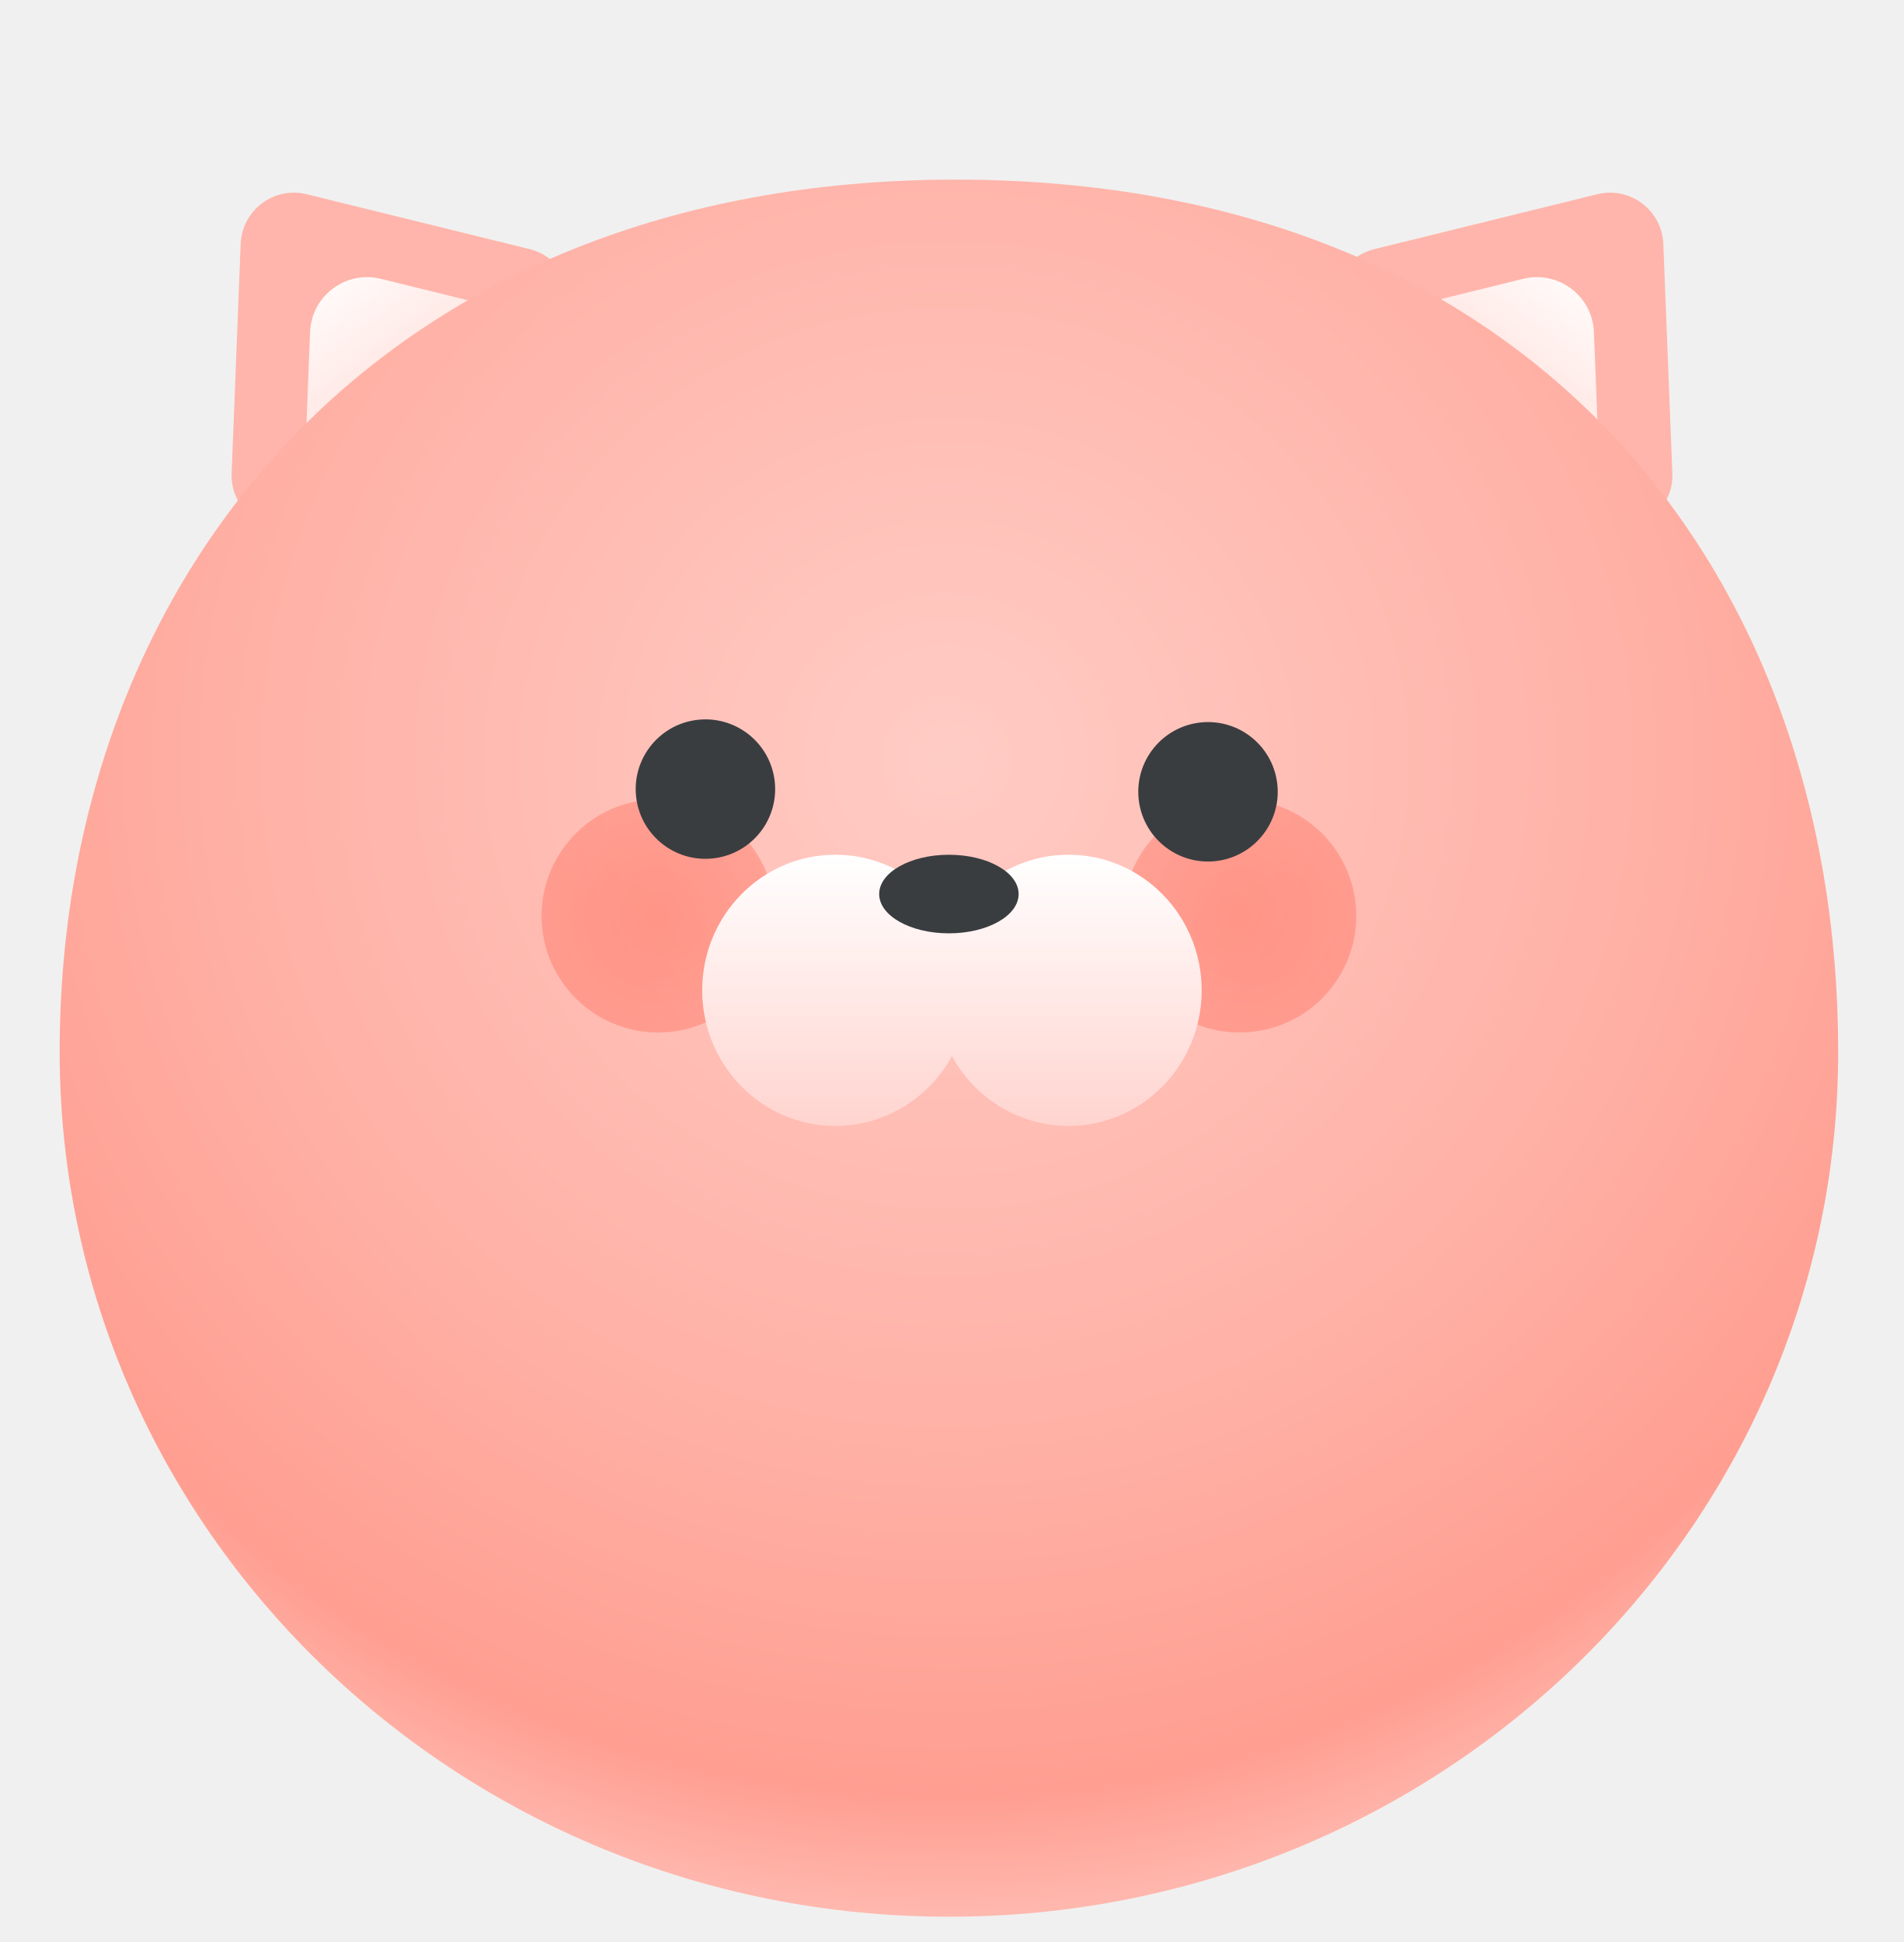
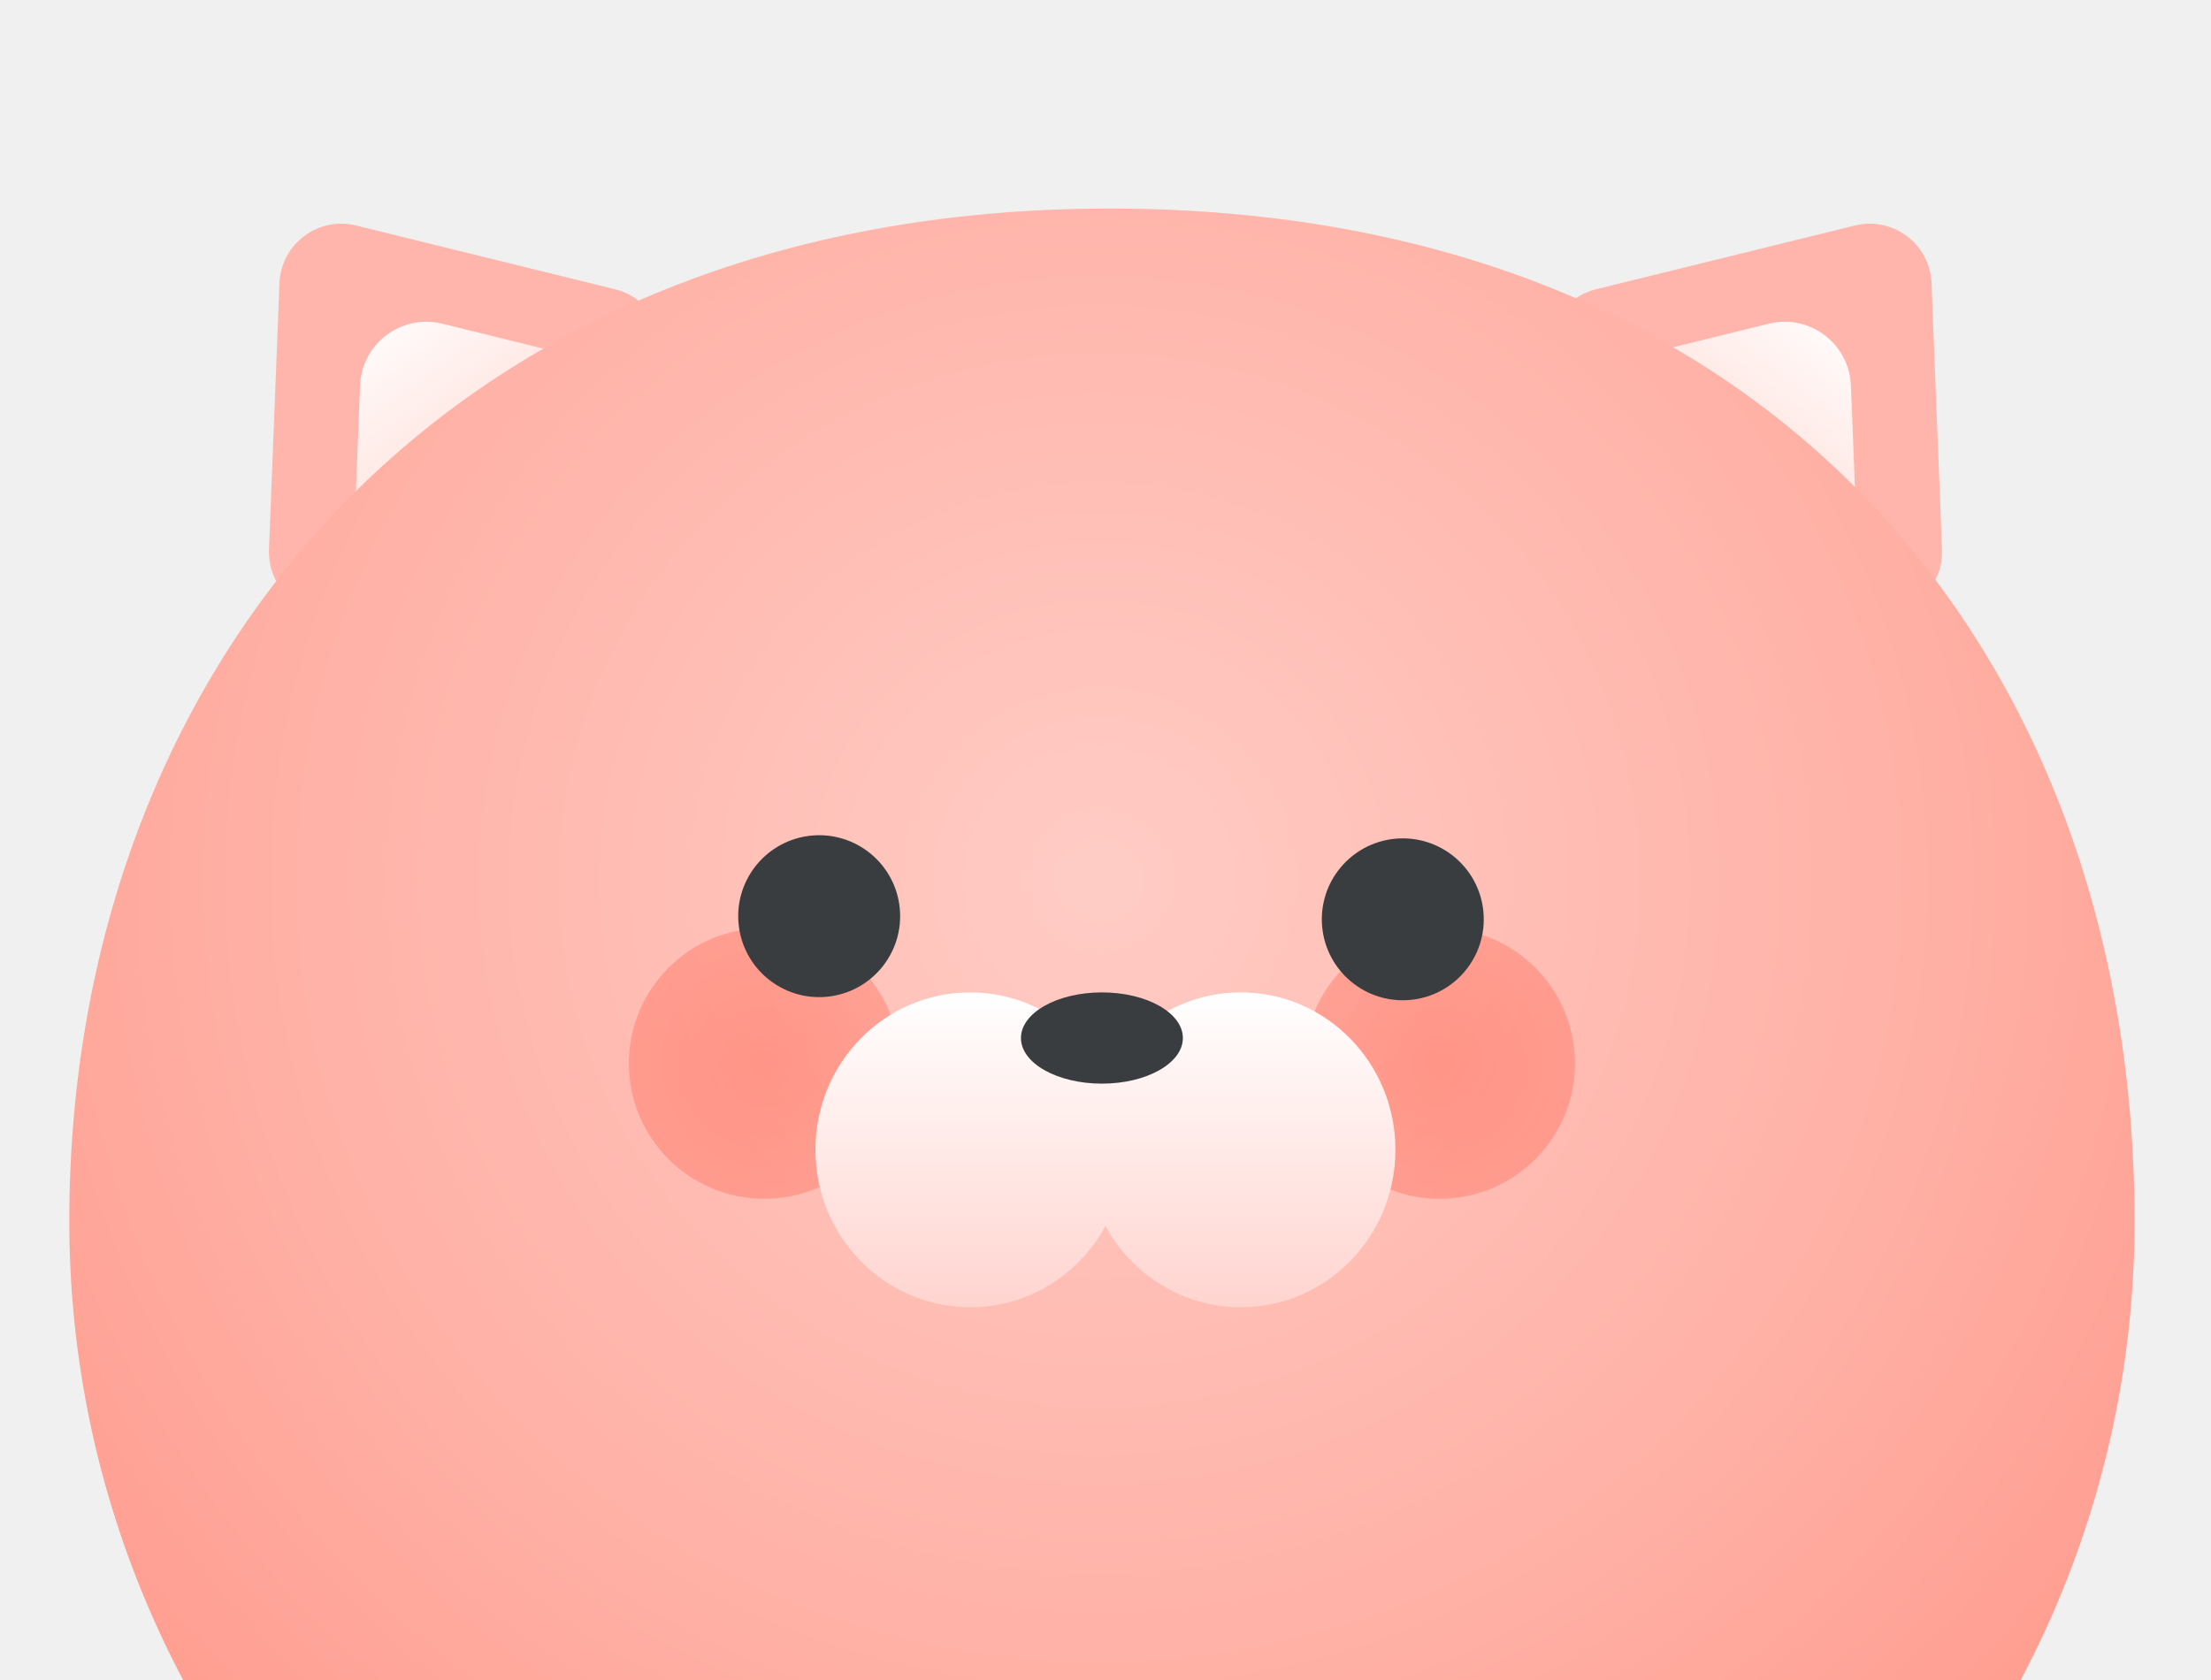
- <svg xmlns="http://www.w3.org/2000/svg" width="50" height="51" viewBox="0 0 50 51" fill="none">
-   <path d="M6.32 6.405C6.355 5.519 7.193 4.889 8.054 5.101L13.902 6.541C15.048 6.823 15.352 8.309 14.409 9.019L8.323 13.597C7.38 14.307 6.036 13.602 6.083 12.423L6.32 6.405Z" fill="#FFB5AB" />
-   <path d="M8.143 8.72C8.18 7.771 9.078 7.095 10 7.322L13.842 8.268C15.069 8.571 15.395 10.163 14.385 10.923L10.388 13.931C9.377 14.691 7.937 13.936 7.987 12.673L8.143 8.72Z" fill="url(#paint0_linear_3812_3816)" />
-   <path d="M43.68 6.405C43.645 5.519 42.807 4.889 41.946 5.101L36.098 6.541C34.952 6.823 34.648 8.309 35.591 9.019L41.677 13.597C42.62 14.307 43.964 13.602 43.917 12.423L43.68 6.405Z" fill="#FFB5AB" />
-   <path d="M41.857 8.72C41.82 7.771 40.922 7.095 40 7.322L36.158 8.268C34.931 8.571 34.605 10.163 35.615 10.923L39.612 13.931C40.623 14.691 42.063 13.936 42.013 12.673L41.857 8.72Z" fill="url(#paint1_linear_3812_3816)" />
-   <path d="M48.272 27.623C48.272 40.167 37.816 50.336 24.919 50.336C12.023 50.336 1.567 40.167 1.567 27.623C1.567 15.079 10.072 4.717 25.093 4.717C40.291 4.717 48.272 15.079 48.272 27.623Z" fill="url(#paint2_radial_3812_3816)" />
-   <circle opacity="0.4" cx="17.284" cy="24.054" r="3.062" transform="rotate(-5.30706 17.2837 24.0544)" fill="url(#paint3_radial_3812_3816)" />
-   <circle opacity="0.4" cx="32.555" cy="24.054" r="3.062" transform="rotate(-5.30706 32.5551 24.0544)" fill="url(#paint4_radial_3812_3816)" />
-   <circle cx="18.525" cy="20.723" r="1.831" transform="rotate(-5.30706 18.525 20.7226)" fill="#3A3D40" />
-   <circle cx="31.723" cy="20.794" r="1.831" transform="rotate(-5.30706 31.7228 20.7939)" fill="#3A3D40" />
-   <ellipse cx="21.938" cy="26.008" rx="3.498" ry="3.561" fill="url(#paint5_linear_3812_3816)" />
-   <ellipse cx="28.059" cy="26.008" rx="3.498" ry="3.561" fill="url(#paint6_linear_3812_3816)" />
-   <ellipse cx="24.919" cy="23.479" rx="1.831" ry="1.032" fill="#3A3D40" />
+ <svg xmlns="http://www.w3.org/2000/svg" width="50" height="38" viewBox="0 0 50 38" fill="none">
+   <g clip-path="url(#clip0_3848_11071)">
+     <path d="M6.32 6.405C6.355 5.519 7.193 4.889 8.054 5.101L13.902 6.541C15.048 6.823 15.352 8.309 14.409 9.019L8.324 13.597C7.38 14.307 6.037 13.602 6.083 12.423L6.32 6.405Z" fill="#FFB5AB" />
+     <path d="M8.143 8.72C8.18 7.771 9.078 7.095 10 7.322L13.842 8.268C15.069 8.571 15.395 10.163 14.385 10.923L10.388 13.931C9.377 14.691 7.937 13.936 7.987 12.673L8.143 8.72Z" fill="url(#paint0_linear_3848_11071)" />
+     <path d="M43.68 6.405C43.645 5.519 42.806 4.889 41.946 5.101L36.098 6.541C34.952 6.823 34.648 8.309 35.591 9.019L41.676 13.597C42.62 14.307 43.964 13.602 43.917 12.423L43.68 6.405Z" fill="#FFB5AB" />
+     <path d="M41.857 8.72C41.82 7.771 40.922 7.095 40 7.322L36.158 8.268C34.931 8.571 34.605 10.163 35.615 10.923L39.612 13.931C40.623 14.691 42.063 13.936 42.013 12.673L41.857 8.72Z" fill="url(#paint1_linear_3848_11071)" />
+     <path d="M48.272 27.623C48.272 40.167 37.816 50.336 24.919 50.336C12.023 50.336 1.567 40.167 1.567 27.623C1.567 15.079 10.072 4.717 25.093 4.717C40.291 4.717 48.272 15.079 48.272 27.623Z" fill="url(#paint2_radial_3848_11071)" />
+     <circle opacity="0.4" cx="17.284" cy="24.054" r="3.062" transform="rotate(-5.30706 17.2837 24.0544)" fill="url(#paint3_radial_3848_11071)" />
+     <circle opacity="0.4" cx="32.555" cy="24.054" r="3.062" transform="rotate(-5.30706 32.5551 24.0544)" fill="url(#paint4_radial_3848_11071)" />
+     <circle cx="18.525" cy="20.723" r="1.831" transform="rotate(-5.30706 18.525 20.7226)" fill="#3A3D40" />
+     <circle cx="31.723" cy="20.794" r="1.831" transform="rotate(-5.30706 31.7228 20.7939)" fill="#3A3D40" />
+     <ellipse cx="21.938" cy="26.008" rx="3.498" ry="3.561" fill="url(#paint5_linear_3848_11071)" />
+     <ellipse cx="28.059" cy="26.008" rx="3.498" ry="3.561" fill="url(#paint6_linear_3848_11071)" />
+     <ellipse cx="24.919" cy="23.479" rx="1.831" ry="1.032" fill="#3A3D40" />
+   </g>
  <defs>
-     <linearGradient id="paint0_linear_3812_3816" x1="8.215" y1="6.883" x2="13.777" y2="14.275" gradientUnits="userSpaceOnUse">
+     <linearGradient id="paint0_linear_3848_11071" x1="8.215" y1="6.883" x2="13.777" y2="14.275" gradientUnits="userSpaceOnUse">
      <stop stop-color="white" />
      <stop offset="1" stop-color="#FFC3BA" />
    </linearGradient>
-     <linearGradient id="paint1_linear_3812_3816" x1="41.785" y1="6.883" x2="36.224" y2="14.275" gradientUnits="userSpaceOnUse">
+     <linearGradient id="paint1_linear_3848_11071" x1="41.785" y1="6.883" x2="36.224" y2="14.275" gradientUnits="userSpaceOnUse">
      <stop stop-color="white" />
      <stop offset="1" stop-color="#FFC3BA" />
    </linearGradient>
-     <radialGradient id="paint2_radial_3812_3816" cx="0" cy="0" r="1" gradientUnits="userSpaceOnUse" gradientTransform="translate(24.8601 19.9179) rotate(90) scale(34.3073 35.1798)">
+     <radialGradient id="paint2_radial_3848_11071" cx="0" cy="0" r="1" gradientUnits="userSpaceOnUse" gradientTransform="translate(24.8601 19.9179) rotate(90) scale(34.3073 35.1798)">
      <stop stop-color="#FFCCC5" />
      <stop offset="0.522" stop-color="#FFB1A6" />
      <stop offset="0.794" stop-color="#FF9E91" />
      <stop offset="0.918" stop-color="#FFC1B9" />
      <stop offset="1" stop-color="#FFE1DD" />
    </radialGradient>
-     <radialGradient id="paint3_radial_3812_3816" cx="0" cy="0" r="1" gradientUnits="userSpaceOnUse" gradientTransform="translate(17.2837 24.0544) rotate(90) scale(3.06169)">
+     <radialGradient id="paint3_radial_3848_11071" cx="0" cy="0" r="1" gradientUnits="userSpaceOnUse" gradientTransform="translate(17.2837 24.0544) rotate(90) scale(3.06169)">
      <stop stop-color="#FF543F" />
      <stop offset="1" stop-color="#FF6B59" />
    </radialGradient>
-     <radialGradient id="paint4_radial_3812_3816" cx="0" cy="0" r="1" gradientUnits="userSpaceOnUse" gradientTransform="translate(32.5551 24.0544) rotate(90) scale(3.06169)">
+     <radialGradient id="paint4_radial_3848_11071" cx="0" cy="0" r="1" gradientUnits="userSpaceOnUse" gradientTransform="translate(32.5551 24.0544) rotate(90) scale(3.06169)">
      <stop stop-color="#FF543F" />
      <stop offset="1" stop-color="#FF6B59" />
    </radialGradient>
-     <linearGradient id="paint5_linear_3812_3816" x1="21.938" y1="22.447" x2="21.938" y2="29.569" gradientUnits="userSpaceOnUse">
+     <linearGradient id="paint5_linear_3848_11071" x1="21.938" y1="22.447" x2="21.938" y2="29.569" gradientUnits="userSpaceOnUse">
      <stop stop-color="white" />
      <stop offset="1" stop-color="#FFD4CF" />
    </linearGradient>
-     <linearGradient id="paint6_linear_3812_3816" x1="28.059" y1="22.447" x2="28.059" y2="29.569" gradientUnits="userSpaceOnUse">
+     <linearGradient id="paint6_linear_3848_11071" x1="28.059" y1="22.447" x2="28.059" y2="29.569" gradientUnits="userSpaceOnUse">
      <stop stop-color="white" />
      <stop offset="1" stop-color="#FFD4CF" />
    </linearGradient>
+     <clipPath id="clip0_3848_11071">
+       <rect width="50" height="38" fill="white" />
+     </clipPath>
  </defs>
</svg>
